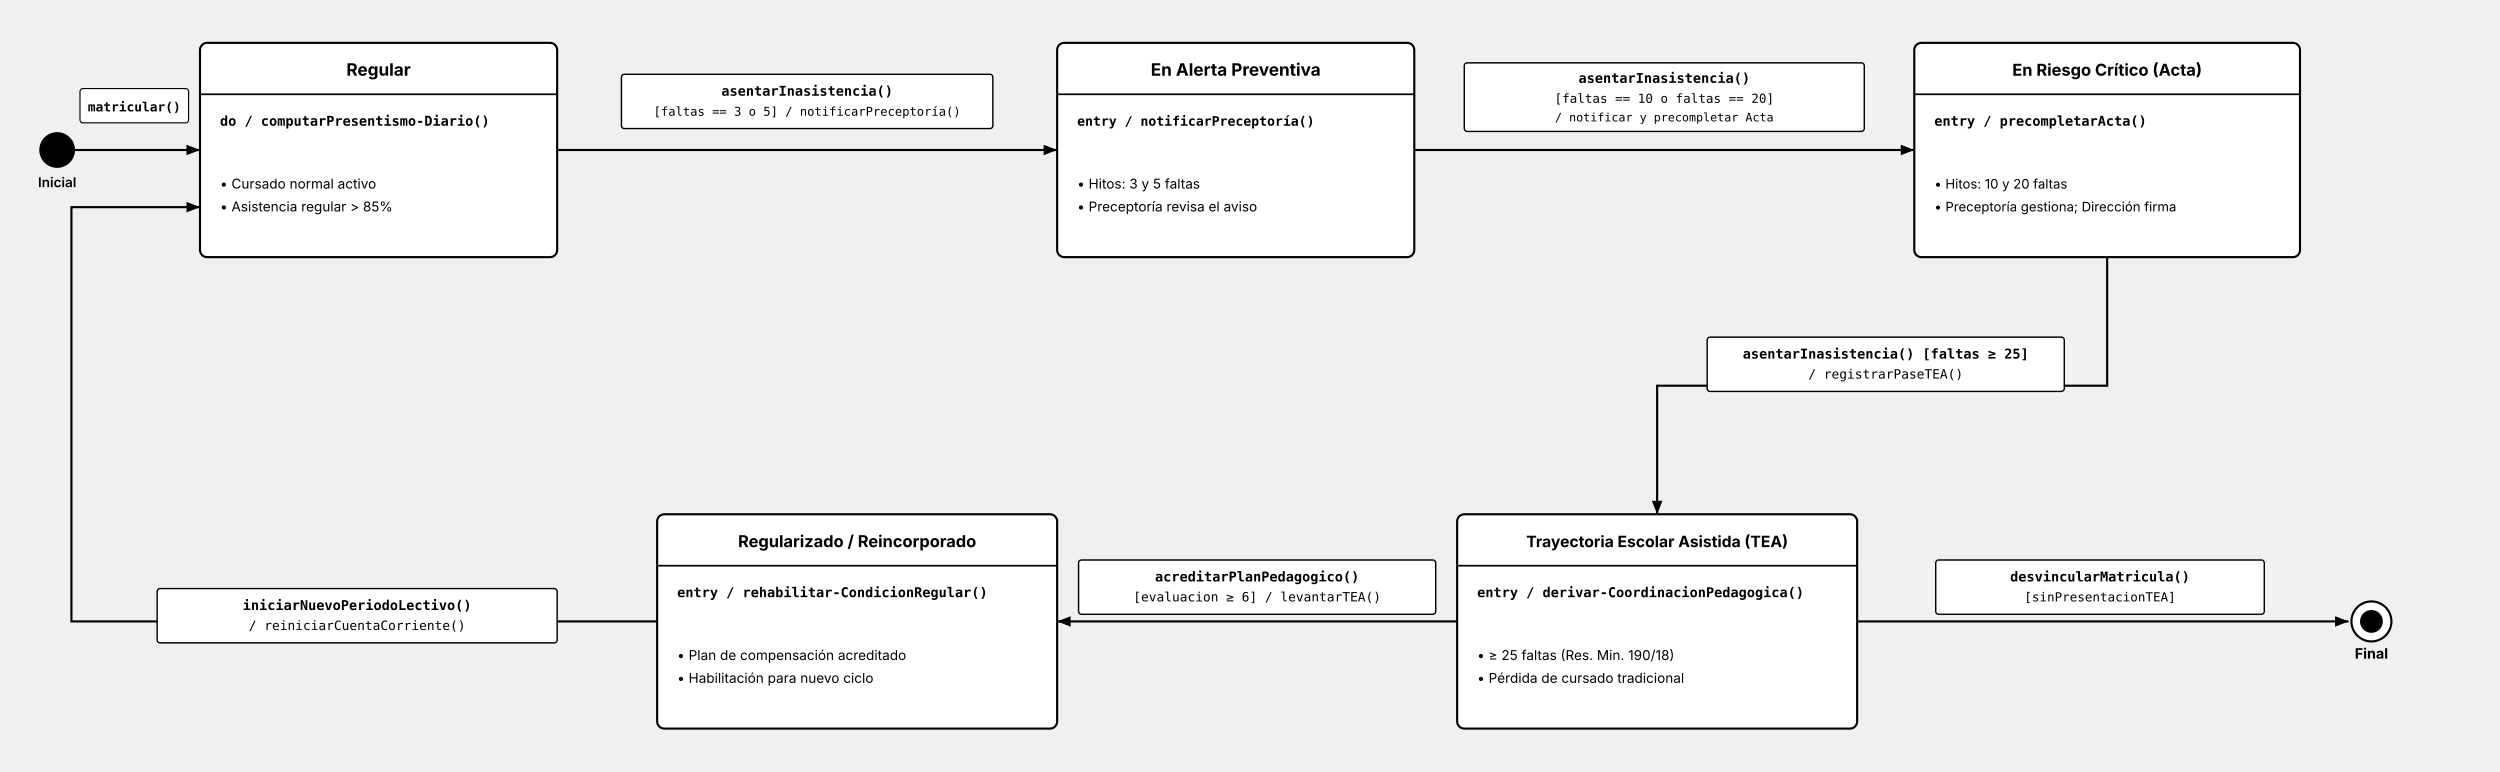
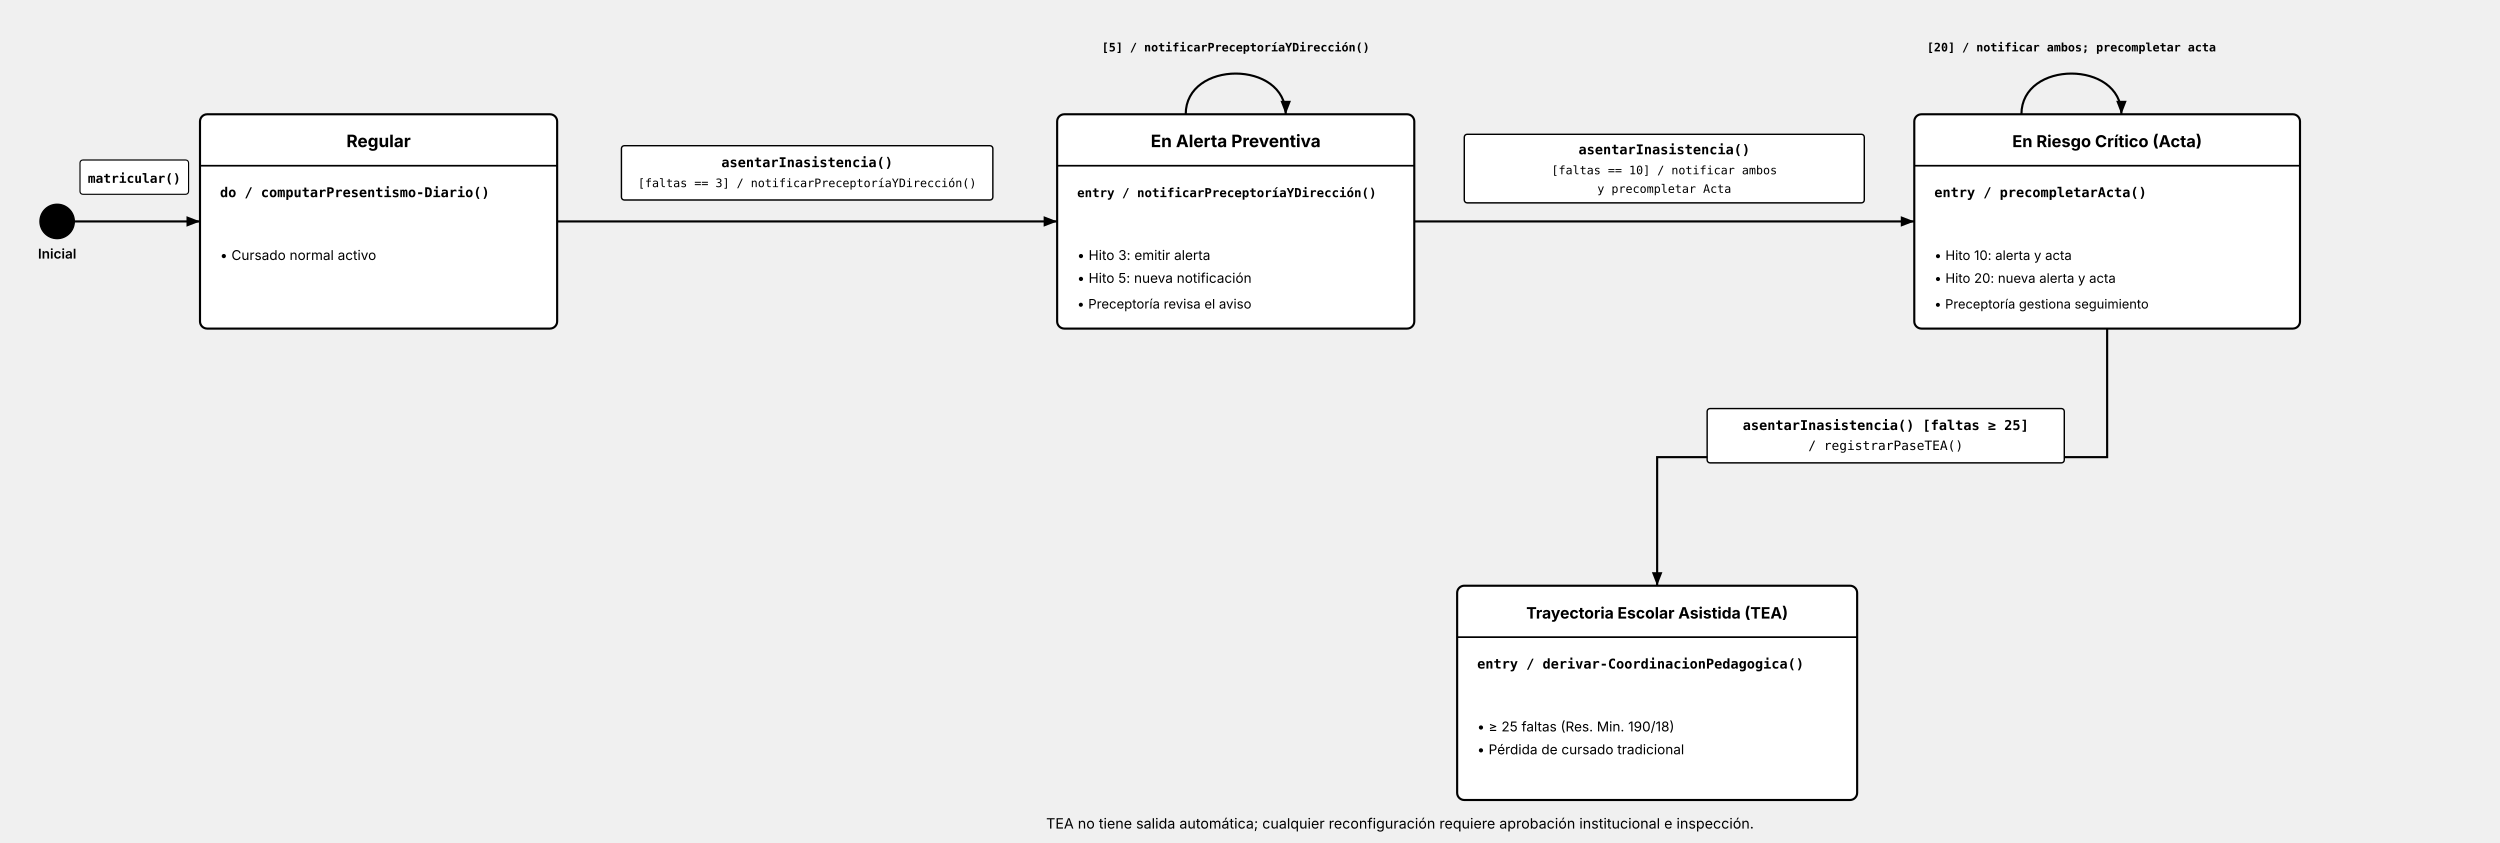
- <svg xmlns="http://www.w3.org/2000/svg" width="1750" height="540" id="umlDiagramSvg" viewBox="20 90 1750 540">
+ <svg xmlns="http://www.w3.org/2000/svg" width="1750" height="590" id="umlDiagramSvg" viewBox="20 40 1750 590">
  <defs>
    <marker id="umlArrow" viewBox="0 0 10 10" refX="9" refY="5" markerWidth="7" markerHeight="7" orient="auto-start-reverse">
      <path d="M 0 1.5 L 9 5 L 0 8.5 z" fill="#000000" />
    </marker>
  </defs>
  <g id="transitionsLayer">
    <g class="transition-item">
      <path id="path-init-reg" class="transition-path" d="M 72 195 L 160 195" fill="none" stroke="#000000" stroke-width="1.5" marker-end="url(#umlArrow)" />
      <rect x="76" y="152" width="76" height="24" rx="2" fill="#ffffff" stroke="#000000" stroke-width="0.8" />
      <text x="114" y="168" font-family="'Fira Code', monospace" font-size="9" font-weight="600" fill="#000000" text-anchor="middle">matricular()</text>
    </g>
    <g class="transition-item">
      <path id="path-reg-alert" class="transition-path" d="M 410 195 L 760 195" fill="none" stroke="#000000" stroke-width="1.5" marker-end="url(#umlArrow)" />
      <g transform="translate(455, 142)">
        <rect x="0" y="0" width="260" height="38" rx="2" fill="#ffffff" stroke="#000000" stroke-width="1" />
        <text x="130" y="15" font-family="'Fira Code', monospace" font-size="9.5" font-weight="600" fill="#000000" text-anchor="middle">asentarInasistencia()</text>
-         <text x="130" y="29" font-family="'Fira Code', monospace" font-size="8.5" fill="#000000" text-anchor="middle">[faltas == 3 o 5] / notificarPreceptoría()</text>
+         <text x="130" y="29" font-family="'Fira Code', monospace" font-size="8.2" fill="#000000" text-anchor="middle">[faltas == 3] / notificarPreceptoríaYDirección()</text>
      </g>
+     </g>
+     <g class="transition-item">
+       <path id="path-alert-five" class="transition-path" d="M 850 120 C 850 82 920 82 920 120" fill="none" stroke="#000000" stroke-width="1.5" marker-end="url(#umlArrow)" />
+       <text x="885" y="76" font-family="'Fira Code', monospace" font-size="8.2" font-weight="600" fill="#000000" text-anchor="middle">[5] / notificarPreceptoríaYDirección()</text>
    </g>
    <g class="transition-item">
      <path id="path-alert-crit" class="transition-path" d="M 1010 195 L 1360 195" fill="none" stroke="#000000" stroke-width="1.5" marker-end="url(#umlArrow)" />
      <g transform="translate(1045, 134)">
        <rect x="0" y="0" width="280" height="48" rx="2" fill="#ffffff" stroke="#000000" stroke-width="1" />
        <text x="140" y="14" font-family="'Fira Code', monospace" font-size="9.5" font-weight="600" fill="#000000" text-anchor="middle">asentarInasistencia()</text>
-         <text x="140" y="28" font-family="'Fira Code', monospace" font-size="8.8" fill="#000000" text-anchor="middle">[faltas == 10 o faltas == 20]</text>
-         <text x="140" y="41" font-family="'Fira Code', monospace" font-size="8.2" fill="#000000" text-anchor="middle">/ notificar y precompletar Acta</text>
+         <text x="140" y="28" font-family="'Fira Code', monospace" font-size="8.2" fill="#000000" text-anchor="middle">[faltas == 10] / notificar ambos</text>
+         <text x="140" y="41" font-family="'Fira Code', monospace" font-size="8.2" fill="#000000" text-anchor="middle">y precompletar Acta</text>
      </g>
+     </g>
+     <g class="transition-item">
+       <path id="path-critical-twenty" class="transition-path" d="M 1435 120 C 1435 82 1505 82 1505 120" fill="none" stroke="#000000" stroke-width="1.5" marker-end="url(#umlArrow)" />
+       <text x="1470" y="76" font-family="'Fira Code', monospace" font-size="8.2" font-weight="600" fill="#000000" text-anchor="middle">[20] / notificar ambos; precompletar acta</text>
    </g>
    <g class="transition-item">
      <path id="path-crit-tea" class="transition-path" d="M 1495 270 L 1495 360 L 1180 360 L 1180 450" fill="none" stroke="#000000" stroke-width="1.5" marker-end="url(#umlArrow)" />
      <g transform="translate(1215, 326)">
        <rect x="0" y="0" width="250" height="38" rx="2" fill="#ffffff" stroke="#000000" stroke-width="1" />
        <text x="125" y="15" font-family="'Fira Code', monospace" font-size="9.5" font-weight="600" fill="#000000" text-anchor="middle">asentarInasistencia() [faltas ≥ 25]</text>
        <text x="125" y="29" font-family="'Fira Code', monospace" font-size="9" fill="#000000" text-anchor="middle">/ registrarPaseTEA()</text>
-       </g>
-     </g>
-     <g class="transition-item">
-       <path id="path-tea-final" class="transition-path" d="M 1320 525 L 1664 525" fill="none" stroke="#000000" stroke-width="1.5" marker-end="url(#umlArrow)" />
-       <g transform="translate(1375, 482)">
-         <rect x="0" y="0" width="230" height="38" rx="2" fill="#ffffff" stroke="#000000" stroke-width="1" />
-         <text x="115" y="15" font-family="'Fira Code', monospace" font-size="9.5" font-weight="600" fill="#000000" text-anchor="middle">desvincularMatricula()</text>
-         <text x="115" y="29" font-family="'Fira Code', monospace" font-size="8.8" fill="#000000" text-anchor="middle">[sinPresentacionTEA]</text>
-       </g>
-     </g>
-     <g class="transition-item">
-       <path id="path-tea-reinc" class="transition-path" d="M 1040 525 L 760 525" fill="none" stroke="#000000" stroke-width="1.5" marker-end="url(#umlArrow)" />
-       <g transform="translate(775, 482)">
-         <rect x="0" y="0" width="250" height="38" rx="2" fill="#ffffff" stroke="#000000" stroke-width="1" />
-         <text x="125" y="15" font-family="'Fira Code', monospace" font-size="9.5" font-weight="600" fill="#000000" text-anchor="middle">acreditarPlanPedagogico()</text>
-         <text x="125" y="29" font-family="'Fira Code', monospace" font-size="9" fill="#000000" text-anchor="middle">[evaluacion ≥ 6] / levantarTEA()</text>
-       </g>
-     </g>
-     <g class="transition-item">
-       <path id="path-reinc-reg" class="transition-path" d="M 480 525 L 70 525 L 70 235 L 160 235" fill="none" stroke="#000000" stroke-width="1.5" marker-end="url(#umlArrow)" />
-       <g transform="translate(130, 502)">
-         <rect x="0" y="0" width="280" height="38" rx="2" fill="#ffffff" stroke="#000000" stroke-width="1" />
-         <text x="140" y="15" font-family="'Fira Code', monospace" font-size="9.5" font-weight="600" fill="#000000" text-anchor="middle">iniciarNuevoPeriodoLectivo()</text>
-         <text x="140" y="29" font-family="'Fira Code', monospace" font-size="9" fill="#000000" text-anchor="middle">/ reiniciarCuentaCorriente()</text>
      </g>
    </g>
  </g>
  <g id="nodesLayer">
    <g id="node-initial" class="state-card" transform="translate(60, 195)">
      <circle cx="0" cy="0" r="12" fill="#000000" stroke="#000000" stroke-width="1" />
      <text x="0" y="26" font-family="'Inter', sans-serif" font-weight="600" font-size="9.5" fill="#000000" text-anchor="middle">Inicial</text>
    </g>
    <g id="node-regular" class="state-card" transform="translate(160, 120)" data-state-id="regular">
      <rect class="state-outline" width="250" height="150" rx="5" fill="#ffffff" stroke="#000000" stroke-width="1.5" />
      <line x1="0" y1="36" x2="250" y2="36" stroke="#000000" stroke-width="1.2" />
      <text x="125" y="23" font-family="'Inter', sans-serif" font-weight="700" font-size="12" fill="#000000" text-anchor="middle">Regular</text>
      <g transform="translate(14, 58)">
        <text x="0" y="0" font-family="'Fira Code', monospace" font-size="9.5" font-weight="600" fill="#000000">do / computarPresentismo-Diario()</text>
        <text x="0" y="44" font-family="'Inter', sans-serif" font-size="9.5" fill="#000000">• Cursado normal activo</text>
-         <text x="0" y="60" font-family="'Inter', sans-serif" font-size="9.5" fill="#000000">• Asistencia regular &gt; 85%</text>
      </g>
    </g>
    <g id="node-alert" class="state-card" transform="translate(760, 120)" data-state-id="alert">
      <rect class="state-outline" width="250" height="150" rx="5" fill="#ffffff" stroke="#000000" stroke-width="1.5" />
      <line x1="0" y1="36" x2="250" y2="36" stroke="#000000" stroke-width="1.2" />
      <text x="125" y="23" font-family="'Inter', sans-serif" font-weight="700" font-size="12" fill="#000000" text-anchor="middle">En Alerta Preventiva</text>
      <g transform="translate(14, 58)">
-         <text x="0" y="0" font-family="'Fira Code', monospace" font-size="9.2" font-weight="600" fill="#000000">entry / notificarPreceptoría()</text>
-         <text x="0" y="44" font-family="'Inter', sans-serif" font-size="9.5" fill="#000000">• Hitos: 3 y 5 faltas</text>
-         <text x="0" y="60" font-family="'Inter', sans-serif" font-size="9.5" fill="#000000">• Preceptoría revisa el aviso</text>
+         <text x="0" y="0" font-family="'Fira Code', monospace" font-size="8.7" font-weight="600" fill="#000000">entry / notificarPreceptoríaYDirección()</text>
+         <text x="0" y="44" font-family="'Inter', sans-serif" font-size="9.5" fill="#000000">• Hito 3: emitir alerta</text>
+         <text x="0" y="60" font-family="'Inter', sans-serif" font-size="9.5" fill="#000000">• Hito 5: nueva notificación</text>
+         <text x="0" y="78" font-family="'Inter', sans-serif" font-size="9.2" fill="#000000">• Preceptoría revisa el aviso</text>
      </g>
    </g>
    <g id="node-critical" class="state-card" transform="translate(1360, 120)" data-state-id="critical">
      <rect class="state-outline" width="270" height="150" rx="5" fill="#ffffff" stroke="#000000" stroke-width="1.5" />
      <line x1="0" y1="36" x2="270" y2="36" stroke="#000000" stroke-width="1.2" />
      <text x="135" y="23" font-family="'Inter', sans-serif" font-weight="700" font-size="11.5" fill="#000000" text-anchor="middle">En Riesgo Crítico (Acta)</text>
      <g transform="translate(14, 58)">
        <text x="0" y="0" font-family="'Fira Code', monospace" font-size="9.5" font-weight="600" fill="#000000">entry / precompletarActa()</text>
-         <text x="0" y="44" font-family="'Inter', sans-serif" font-size="9.2" fill="#000000">• Hitos: 10 y 20 faltas</text>
-         <text x="0" y="60" font-family="'Inter', sans-serif" font-size="9.2" fill="#000000">• Preceptoría gestiona; Dirección firma</text>
+         <text x="0" y="44" font-family="'Inter', sans-serif" font-size="9.2" fill="#000000">• Hito 10: alerta y acta</text>
+         <text x="0" y="60" font-family="'Inter', sans-serif" font-size="9.2" fill="#000000">• Hito 20: nueva alerta y acta</text>
+         <text x="0" y="78" font-family="'Inter', sans-serif" font-size="9" fill="#000000">• Preceptoría gestiona seguimiento</text>
      </g>
    </g>
    <g id="node-tea" class="state-card" transform="translate(1040, 450)" data-state-id="tea">
      <rect class="state-outline" width="280" height="150" rx="5" fill="#ffffff" stroke="#000000" stroke-width="1.5" />
      <line x1="0" y1="36" x2="280" y2="36" stroke="#000000" stroke-width="1.2" />
      <text x="140" y="23" font-family="'Inter', sans-serif" font-weight="700" font-size="11" fill="#000000" text-anchor="middle">Trayectoria Escolar Asistida (TEA)</text>
      <g transform="translate(14, 58)">
        <text x="0" y="0" font-family="'Fira Code', monospace" font-size="9.5" font-weight="600" fill="#000000">entry / derivar-CoordinacionPedagogica()</text>
        <text x="0" y="44" font-family="'Inter', sans-serif" font-size="9.5" fill="#000000">• ≥ 25 faltas (Res. Min. 190/18)</text>
        <text x="0" y="60" font-family="'Inter', sans-serif" font-size="9.5" fill="#000000">• Pérdida de cursado tradicional</text>
      </g>
    </g>
-     <g id="node-final" class="state-card" transform="translate(1680, 525)">
-       <circle cx="0" cy="0" r="14" fill="#ffffff" stroke="#000000" stroke-width="1.5" />
-       <circle cx="0" cy="0" r="8" fill="#000000" />
-       <text x="0" y="26" font-family="'Inter', sans-serif" font-weight="700" font-size="10" fill="#000000" text-anchor="middle">Final</text>
-     </g>
-     <g id="node-reinc" class="state-card" transform="translate(480, 450)" data-state-id="reinc">
-       <rect class="state-outline" width="280" height="150" rx="5" fill="#ffffff" stroke="#000000" stroke-width="1.5" />
-       <line x1="0" y1="36" x2="280" y2="36" stroke="#000000" stroke-width="1.2" />
-       <text x="140" y="23" font-family="'Inter', sans-serif" font-weight="700" font-size="11.5" fill="#000000" text-anchor="middle">Regularizado / Reincorporado</text>
-       <g transform="translate(14, 58)">
-         <text x="0" y="0" font-family="'Fira Code', monospace" font-size="9.5" font-weight="600" fill="#000000">entry / rehabilitar-CondicionRegular()</text>
-         <text x="0" y="44" font-family="'Inter', sans-serif" font-size="9.5" fill="#000000">• Plan de compensación acreditado</text>
-         <text x="0" y="60" font-family="'Inter', sans-serif" font-size="9.5" fill="#000000">• Habilitación para nuevo ciclo</text>
-       </g>
-     </g>
+     <text x="1000" y="620" font-family="'Inter', sans-serif" font-size="10" fill="#000000" text-anchor="middle">TEA no tiene salida automática; cualquier reconfiguración requiere aprobación institucional e inspección.</text>
  </g>
</svg>
